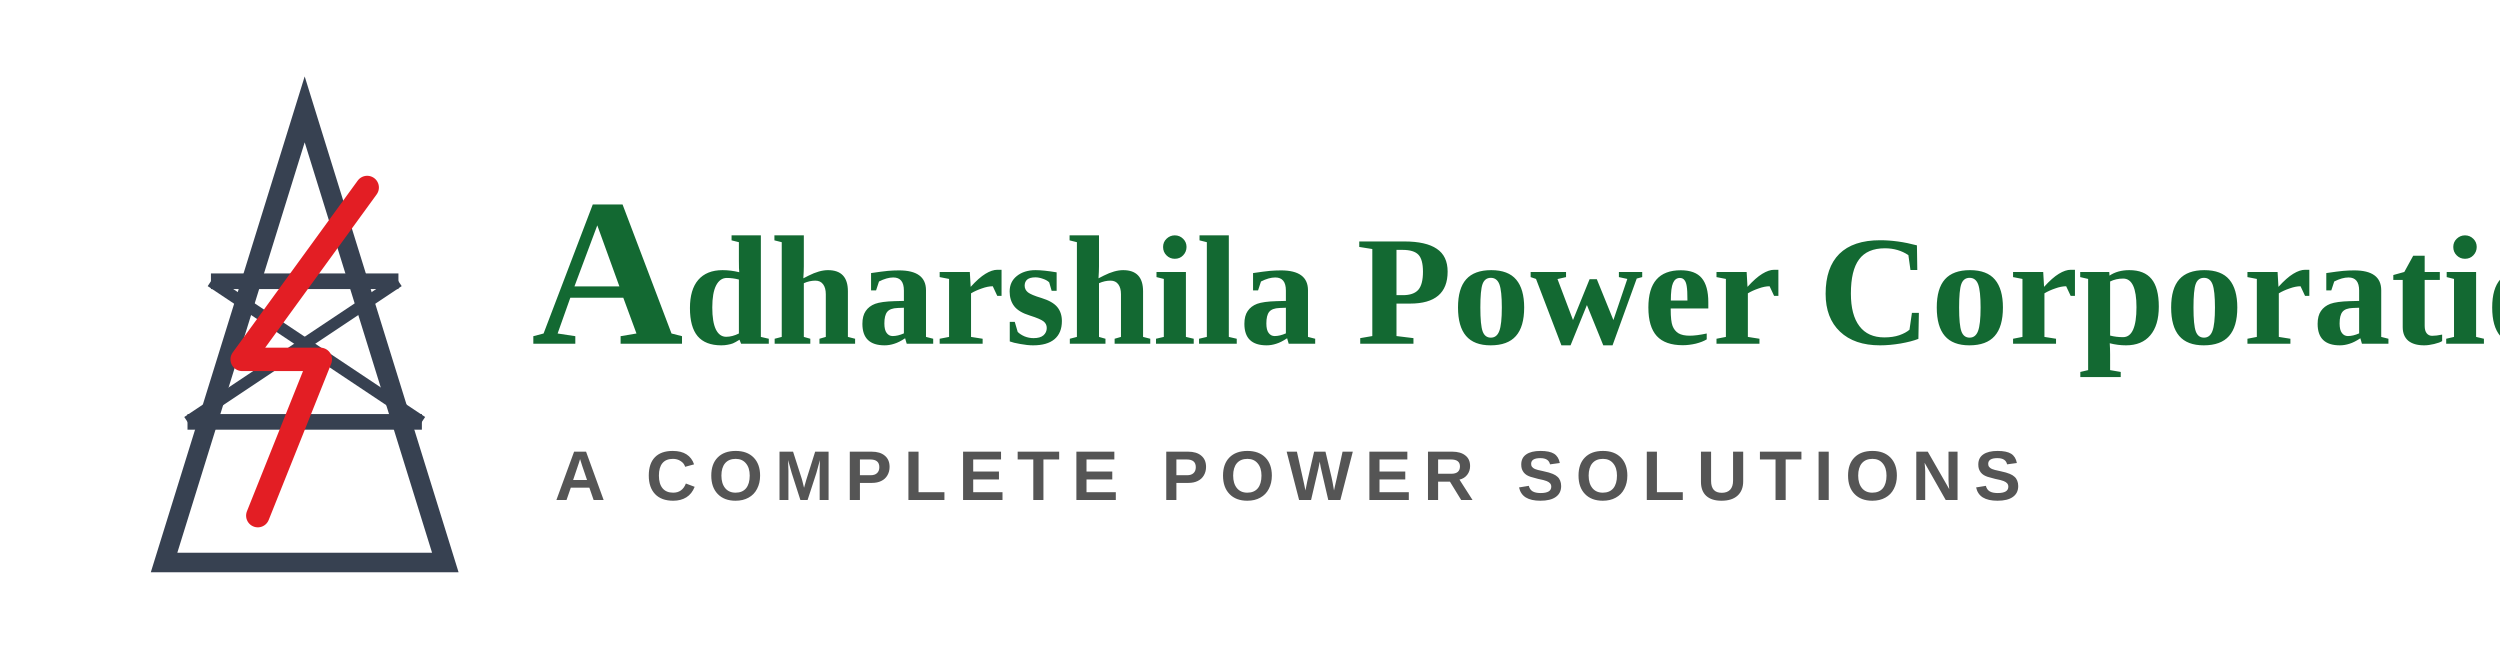
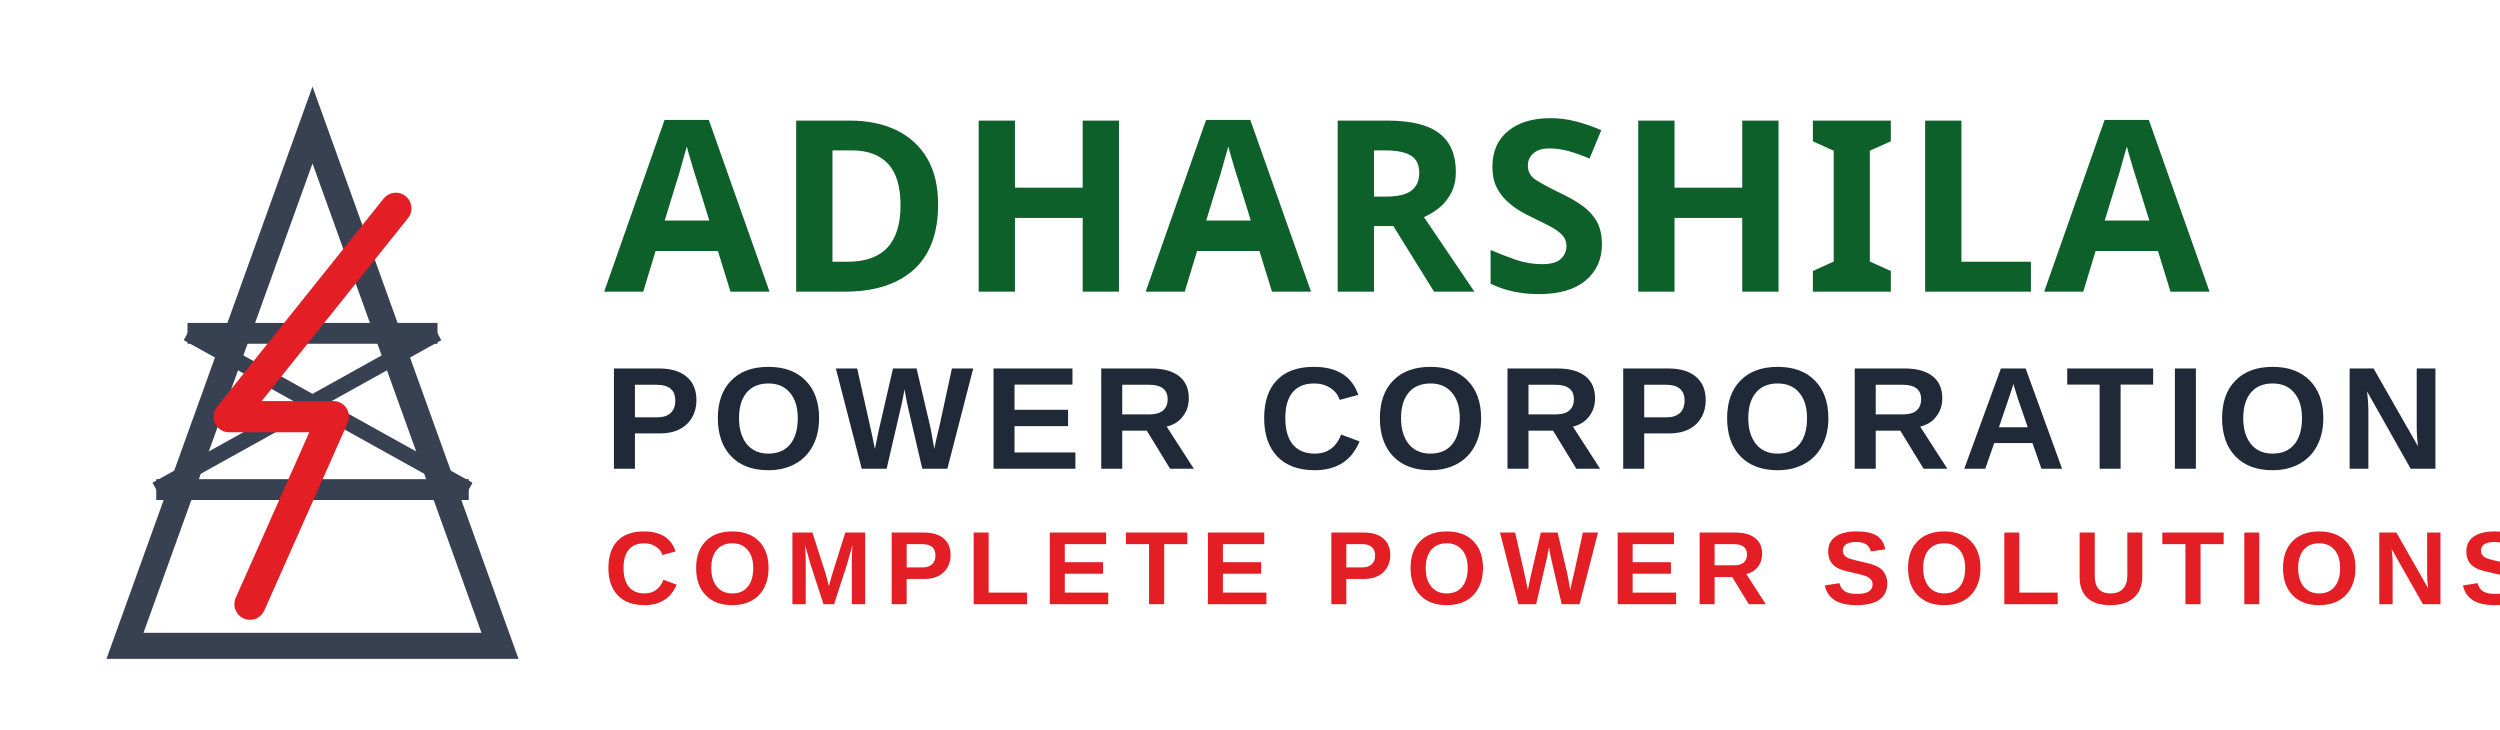
- <svg xmlns="http://www.w3.org/2000/svg" viewBox="0 0 320 85" fill="none">
-   <g transform="translate(15, 8)">
-     <path d="M 24 6 L 6 64 L 42 64 Z" stroke="#374151" stroke-width="2.5" fill="none" />
-     <line x1="12" y1="28" x2="36" y2="28" stroke="#374151" stroke-width="2" />
-     <line x1="9" y1="46" x2="39" y2="46" stroke="#374151" stroke-width="2" />
-     <line x1="12" y1="28" x2="39" y2="46" stroke="#374151" stroke-width="1.5" />
-     <line x1="36" y1="28" x2="9" y2="46" stroke="#374151" stroke-width="1.5" />
-     <path d="M 32 16 L 16 38 L 26 38 L 18 58" stroke="#E31E24" stroke-width="3" stroke-linecap="round" stroke-linejoin="round" fill="none" />
+ <svg xmlns="http://www.w3.org/2000/svg" viewBox="0 0 240 70" fill="none">
+   <g transform="translate(8, 8)">
+     <path d="M 22 4 L 4 54 L 40 54 Z" stroke="#374151" stroke-width="2.5" fill="none" />
+     <line x1="10" y1="24" x2="34" y2="24" stroke="#374151" stroke-width="2" />
+     <line x1="7" y1="39" x2="37" y2="39" stroke="#374151" stroke-width="2" />
+     <line x1="10" y1="24" x2="37" y2="39" stroke="#374151" stroke-width="1.5" />
+     <line x1="34" y1="24" x2="7" y2="39" stroke="#374151" stroke-width="1.5" />
+     <path d="M 30 12 L 14 32 L 24 32 L 16 50" stroke="#E31E24" stroke-width="3" stroke-linecap="round" stroke-linejoin="round" fill="none" />
  </g>
-   <g transform="translate(68, 20)">
-     <text x="0" y="24" font-family="'Times New Roman', serif" font-weight="bold" font-size="20" fill="#136932">
-       <tspan font-size="27" font-weight="900">A</tspan>dharshila Power Corporation
-     </text>
-     <text x="3" y="44" font-family="Arial, sans-serif" font-weight="700" font-size="9" fill="#555555" letter-spacing="1.5">
-       A COMPLETE POWER SOLUTIONS
-     </text>
+   <g transform="translate(58, 7)">
+     <text x="0" y="21" font-family="'Arial Black', Impact, sans-serif" font-weight="900" font-size="23" fill="#0E602B" letter-spacing="0.5">ADHARSHILA</text>
+     <text x="0" y="38" font-family="'Arial Black', Arial, sans-serif" font-weight="900" font-size="14" fill="#1F2937" letter-spacing="1">POWER CORPORATION</text>
+     <text x="0" y="51" font-family="Arial, sans-serif" font-weight="800" font-size="10" fill="#E31E24" letter-spacing="1.2">COMPLETE POWER SOLUTIONS</text>
  </g>
</svg>
